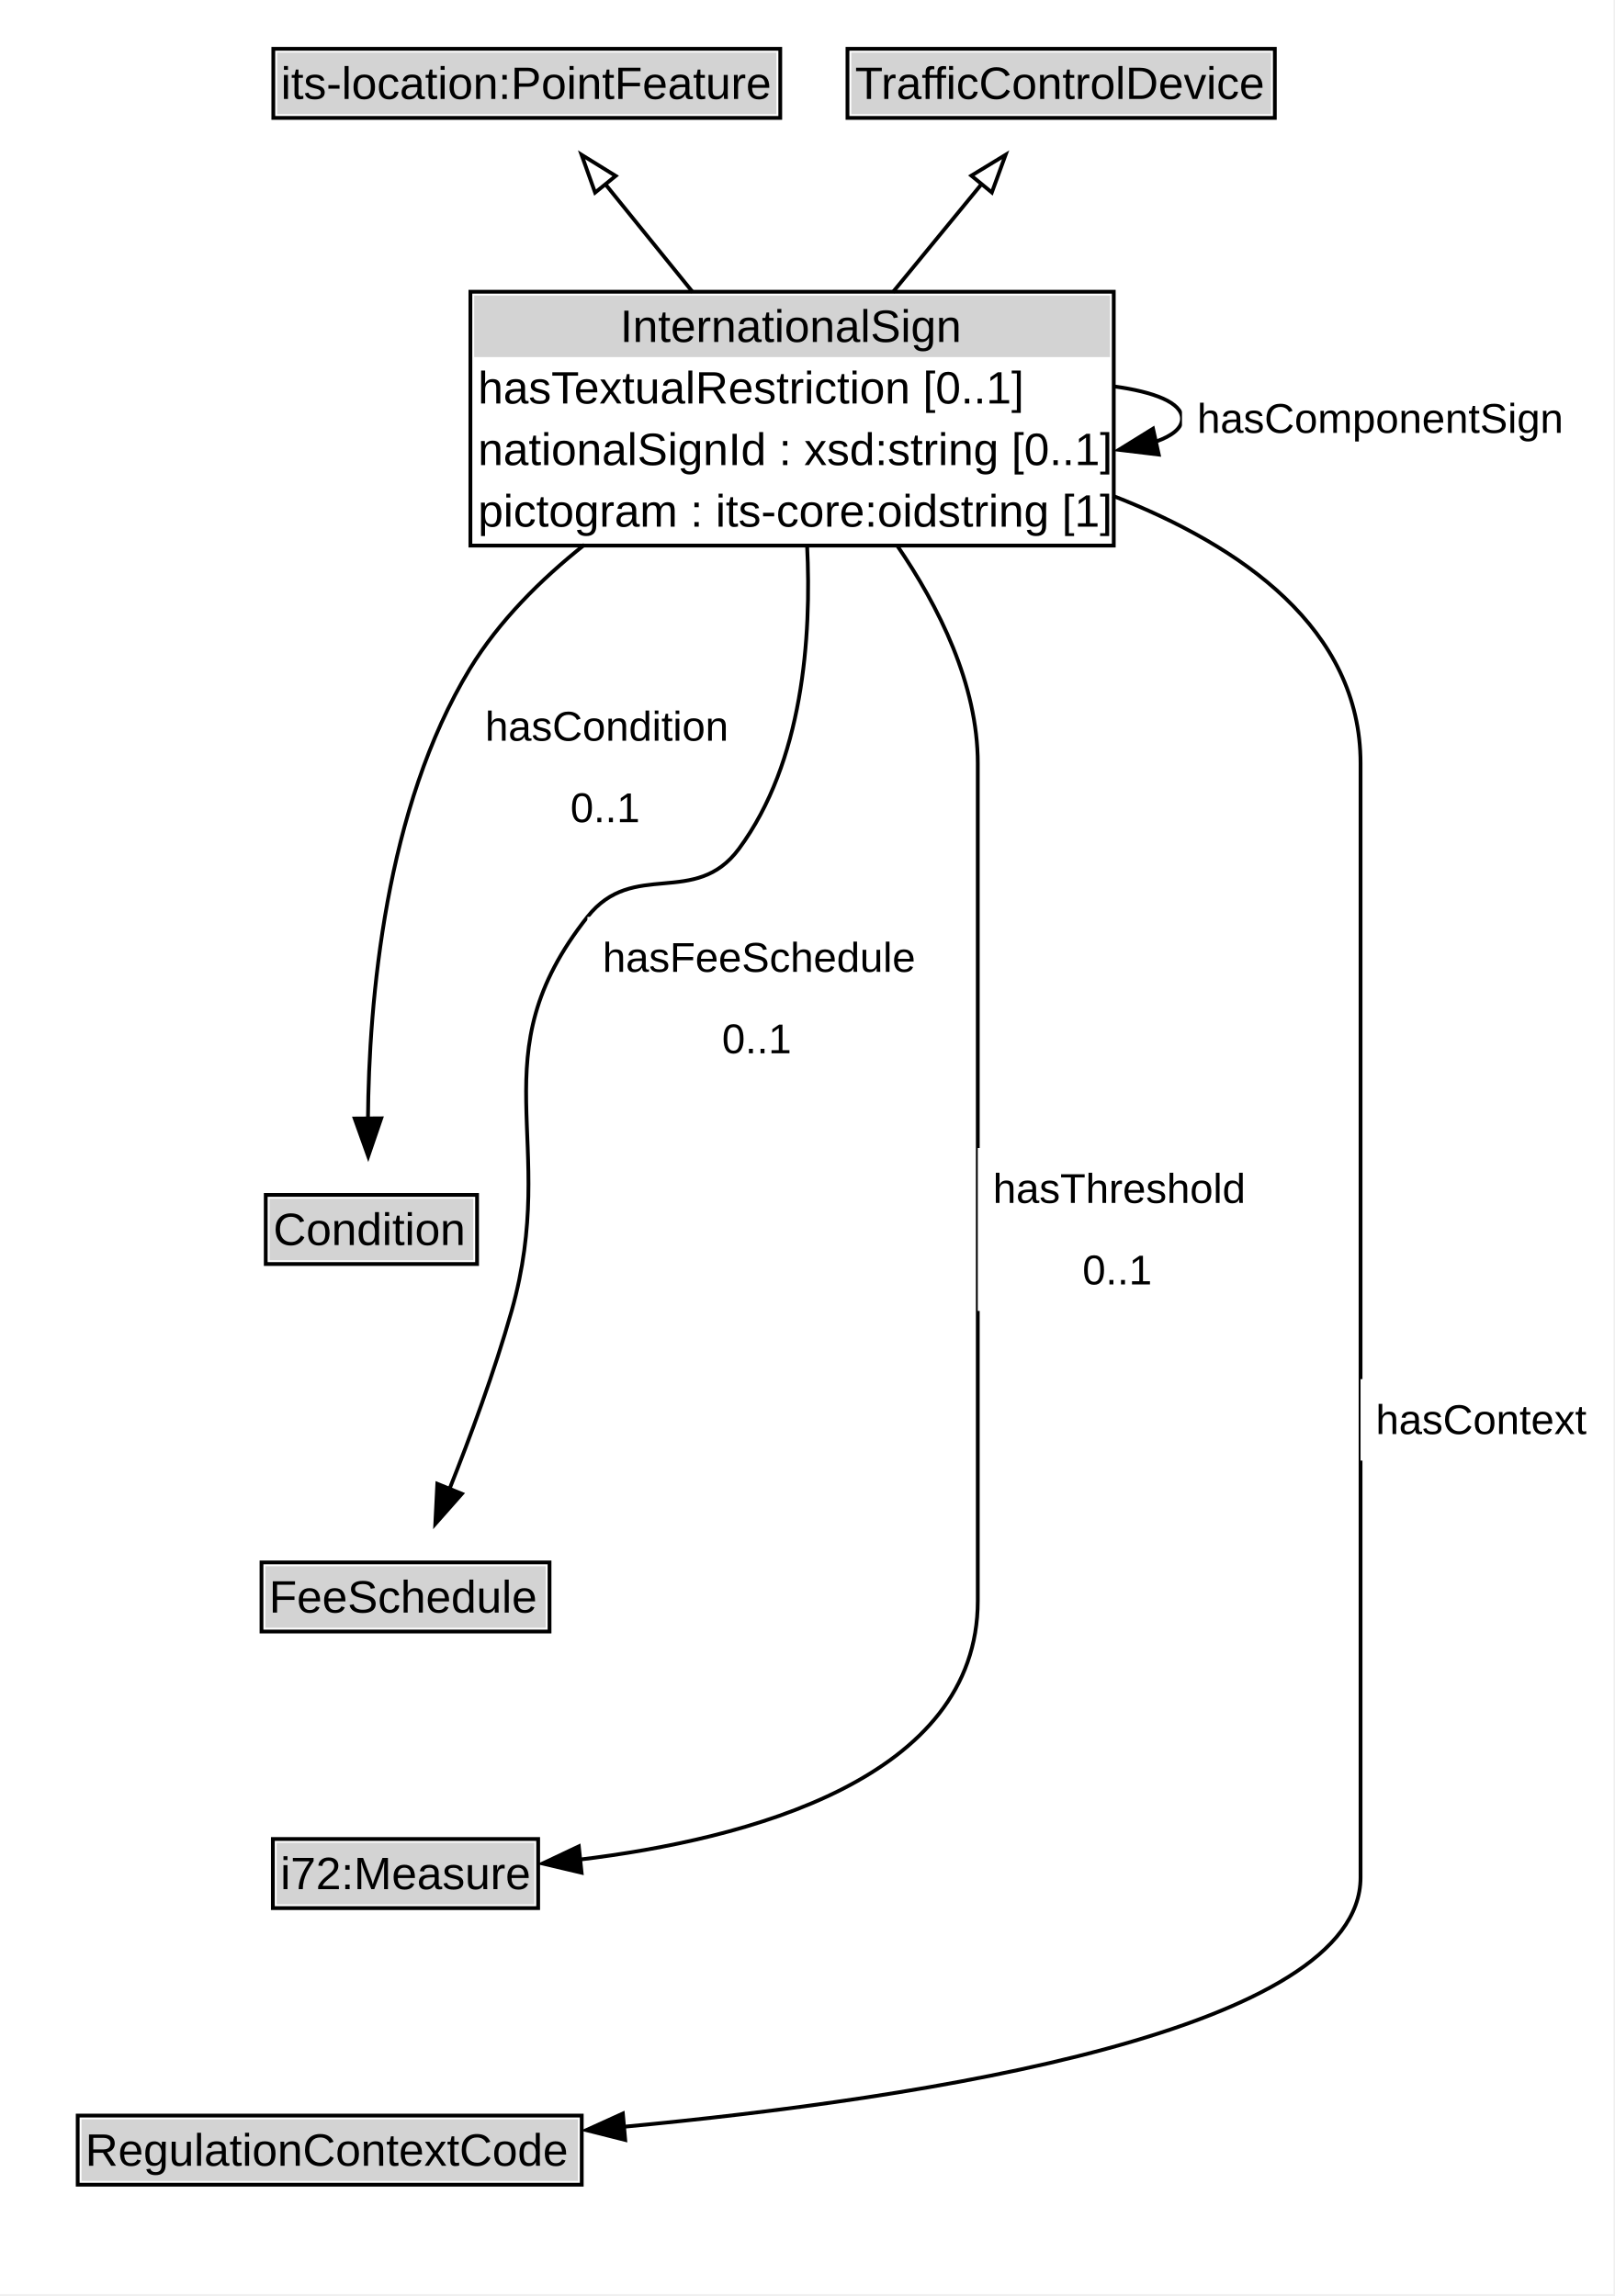
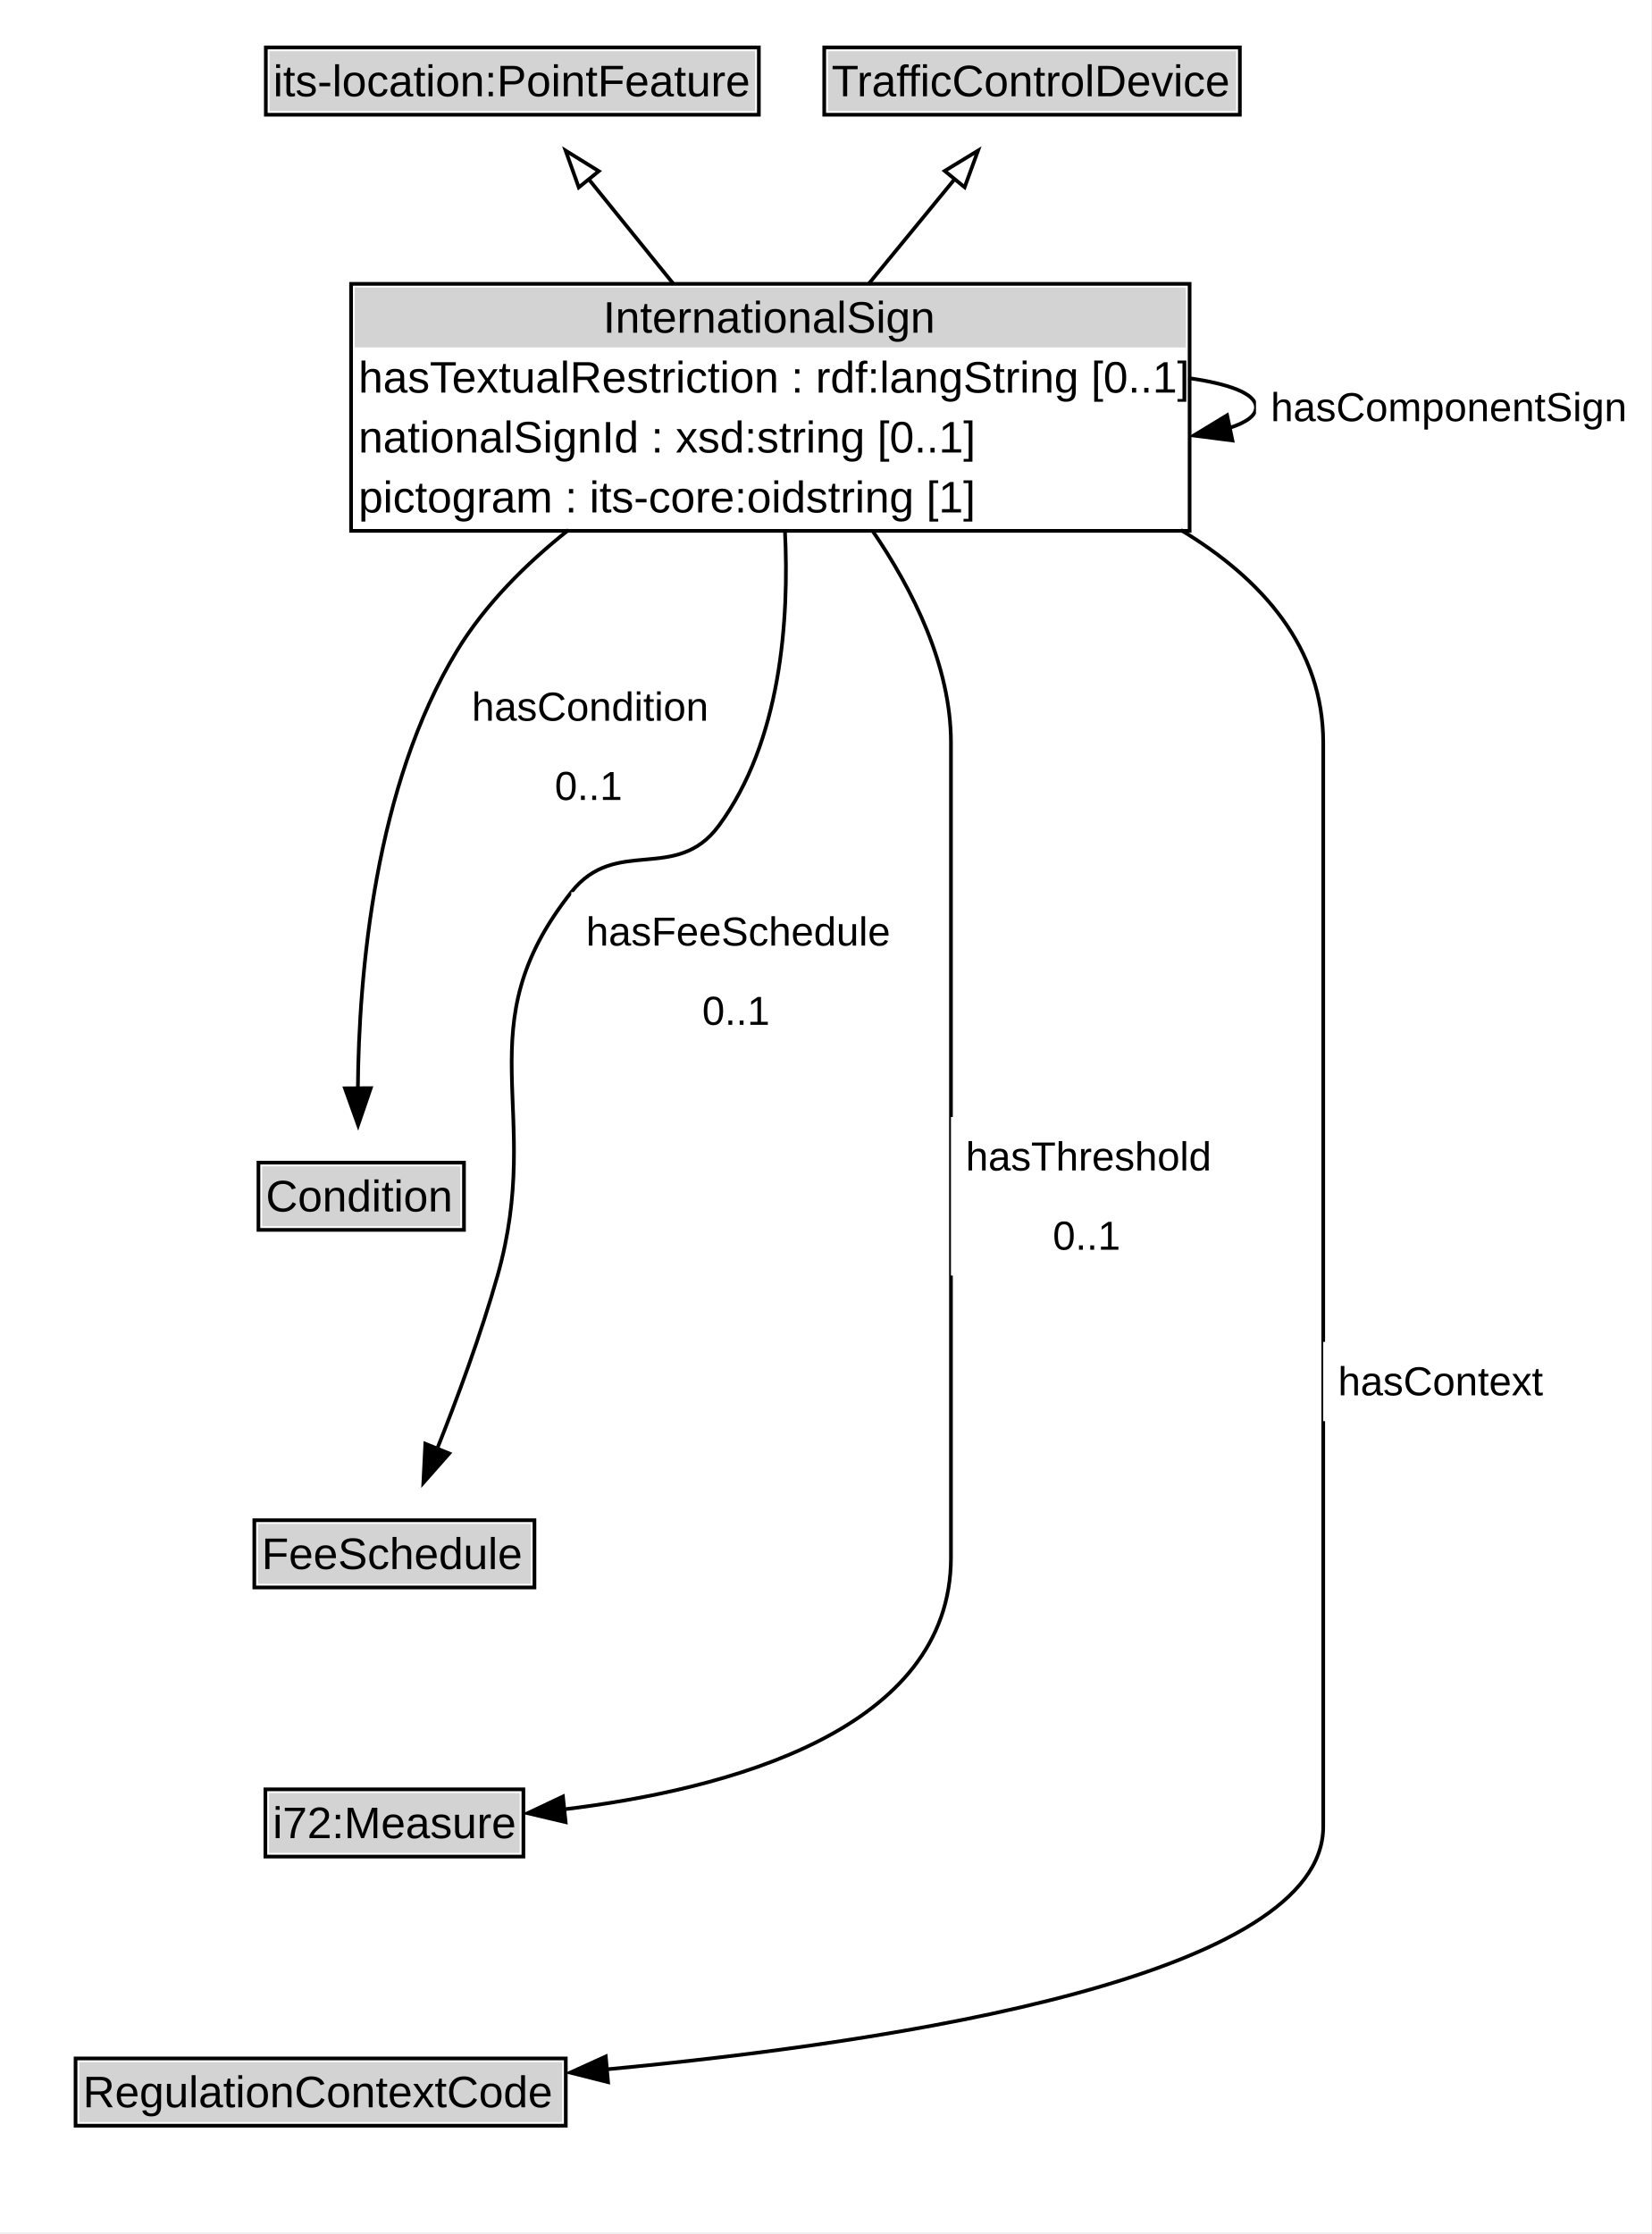
- <svg xmlns="http://www.w3.org/2000/svg" xmlns:xlink="http://www.w3.org/1999/xlink" width="426pt" height="606pt" viewBox="0.00 0.00 426.00 606.00">
+ <svg xmlns="http://www.w3.org/2000/svg" xmlns:xlink="http://www.w3.org/1999/xlink" width="448pt" height="606pt" viewBox="0.00 0.00 448.00 606.00">
  <g id="graph0" class="graph" transform="scale(1 1) rotate(0) translate(4 601.5)">
-     <polygon fill="white" stroke="none" points="-4,4 -4,-601.5 421.75,-601.5 421.75,4 -4,4" />
+     <polygon fill="white" stroke="none" points="-4,4 -4,-601.5 444,-601.5 444,4 -4,4" />
    <g id="clust3" class="cluster">
</g>
    <g id="node1" class="node">
      <g id="a_node1">
        <a xlink:href="https://w3id.org/itsdata/location/v1/PointFeature" xlink:title="&lt;TABLE&gt;">
          <polygon fill="lightgray" stroke="none" points="69.12,-571.38 69.12,-587.62 200.88,-587.62 200.88,-571.38 69.12,-571.38" />
          <text xml:space="preserve" text-anchor="start" x="70.12" y="-575.38" font-family="Arial" font-size="12.00">its-location:PointFeature</text>
          <polygon fill="none" stroke="black" points="68.12,-570.38 68.12,-588.62 201.88,-588.62 201.88,-570.38 68.12,-570.38" />
        </a>
      </g>
    </g>
    <g id="node2" class="node">
      <g id="a_node2">
        <a xlink:href="../TrafficControlDevice" xlink:title="&lt;TABLE&gt;">
          <polygon fill="lightgray" stroke="none" points="220.62,-571.38 220.62,-587.62 331.38,-587.62 331.38,-571.38 220.62,-571.38" />
          <text xml:space="preserve" text-anchor="start" x="221.62" y="-575.38" font-family="Arial" font-size="12.00">TrafficControlDevice</text>
          <polygon fill="none" stroke="black" points="219.62,-570.38 219.62,-588.62 332.38,-588.62 332.38,-570.38 219.62,-570.38" />
        </a>
      </g>
    </g>
    <g id="node3" class="node">
      <g id="a_node3">
        <a xlink:href="../InternationalSign" xlink:title="&lt;TABLE&gt;">
-           <polygon fill="lightgray" stroke="none" points="121.12,-507.25 121.12,-523.5 288.88,-523.5 288.88,-507.25 121.12,-507.25" />
+           <polygon fill="lightgray" stroke="none" points="92.25,-507.25 92.25,-523.5 317.75,-523.5 317.75,-507.25 92.25,-507.25" />
          <text xml:space="preserve" text-anchor="start" x="159.62" y="-511.25" font-family="Arial" font-size="12.00">InternationalSign</text>
-           <text xml:space="preserve" text-anchor="start" x="122.12" y="-495" font-family="Arial" font-size="12.00">hasTextualRestriction [0..1]</text>
-           <text xml:space="preserve" text-anchor="start" x="122.12" y="-478.75" font-family="Arial" font-size="12.00">nationalSignId : xsd:string [0..1]</text>
-           <text xml:space="preserve" text-anchor="start" x="122.12" y="-462.5" font-family="Arial" font-size="12.00">pictogram : its-core:oidstring [1]</text>
-           <polygon fill="none" stroke="black" points="120.12,-457.5 120.12,-524.5 289.88,-524.5 289.88,-457.5 120.12,-457.5" />
+           <text xml:space="preserve" text-anchor="start" x="93.25" y="-495" font-family="Arial" font-size="12.00">hasTextualRestriction : rdf:langString [0..1]</text>
+           <text xml:space="preserve" text-anchor="start" x="93.25" y="-478.75" font-family="Arial" font-size="12.00">nationalSignId : xsd:string [0..1]</text>
+           <text xml:space="preserve" text-anchor="start" x="93.25" y="-462.5" font-family="Arial" font-size="12.00">pictogram : its-core:oidstring [1]</text>
+           <polygon fill="none" stroke="black" points="91.25,-457.5 91.25,-524.5 318.75,-524.5 318.75,-457.5 91.25,-457.5" />
        </a>
      </g>
    </g>
    <g id="edge1" class="edge">
      <path fill="none" stroke="black" d="M178.79,-524.39C171.13,-533.85 162.88,-544.05 155.63,-553.01" />
      <polygon fill="none" stroke="black" points="153.02,-550.67 149.45,-560.65 158.46,-555.07 153.02,-550.67" />
    </g>
    <g id="edge2" class="edge">
      <path fill="none" stroke="black" d="M231.59,-524.39C239.35,-533.85 247.72,-544.05 255.08,-553.01" />
      <polygon fill="none" stroke="black" points="252.3,-555.14 261.35,-560.65 257.71,-550.7 252.3,-555.14" />
    </g>
    <g id="edge12" class="edge">
-       <path fill="none" stroke="black" d="M289.75,-499.54C300.67,-498.06 307.88,-495.21 307.88,-491 307.88,-488.5 305.33,-486.48 300.98,-484.94" />
-       <polygon fill="black" stroke="black" points="301.75,-481.52 291.23,-482.78 300.24,-488.36 301.75,-481.52" />
-       <polygon fill="white" stroke="none" points="307.88,-480.25 307.88,-501.75 411.12,-501.75 411.12,-480.25 307.88,-480.25" />
-       <text xml:space="preserve" text-anchor="start" x="311.88" y="-487.25" font-family="Arial" font-size="11.00">hasComponentSign</text>
+       <path fill="none" stroke="black" d="M318.38,-498.95C329.61,-497.36 336.75,-494.71 336.75,-491 336.75,-488.74 334.1,-486.87 329.48,-485.4" />
+       <polygon fill="black" stroke="black" points="330.37,-482.01 319.86,-483.36 328.92,-488.86 330.37,-482.01" />
+       <polygon fill="white" stroke="none" points="336.75,-480.25 336.75,-501.75 440,-501.75 440,-480.25 336.75,-480.25" />
+       <text xml:space="preserve" text-anchor="start" x="340.75" y="-487.25" font-family="Arial" font-size="11.00">hasComponentSign</text>
    </g>
    <g id="node5" class="node">
      <g id="a_node5">
        <a xlink:href="../Condition" xlink:title="&lt;TABLE&gt;">
          <polygon fill="lightgray" stroke="none" points="67.12,-268.88 67.12,-285.12 120.88,-285.12 120.88,-268.88 67.12,-268.88" />
          <text xml:space="preserve" text-anchor="start" x="68.12" y="-272.88" font-family="Arial" font-size="12.00">Condition</text>
          <polygon fill="none" stroke="black" points="66.12,-267.88 66.12,-286.12 121.88,-286.12 121.88,-267.88 66.12,-267.88" />
        </a>
      </g>
    </g>
    <g id="edge8" class="edge">
      <path fill="none" stroke="black" d="M150.23,-457.73C138.64,-448.53 127.63,-437.54 120,-425 97.65,-388.25 93.35,-337.37 93.09,-306.12" />
      <polygon fill="black" stroke="black" points="96.59,-306.33 93.16,-296.31 89.59,-306.28 96.59,-306.33" />
      <polygon fill="white" stroke="none" points="120,-377.5 120,-420.5 191,-420.5 191,-377.5 120,-377.5" />
      <text xml:space="preserve" text-anchor="start" x="124" y="-406" font-family="Arial" font-size="11.00">hasCondition</text>
      <text xml:space="preserve" text-anchor="start" x="146.5" y="-384.5" font-family="Arial" font-size="11.00">0..1</text>
    </g>
    <g id="node6" class="node">
      <g id="a_node6">
        <a xlink:href="../FeeSchedule" xlink:title="&lt;TABLE&gt;">
          <polygon fill="lightgray" stroke="none" points="66,-171.88 66,-188.12 140,-188.12 140,-171.88 66,-171.88" />
          <text xml:space="preserve" text-anchor="start" x="67" y="-175.88" font-family="Arial" font-size="12.00">FeeSchedule</text>
          <polygon fill="none" stroke="black" points="65,-170.88 65,-189.12 141,-189.12 141,-170.88 65,-170.88" />
        </a>
      </g>
    </g>
    <g id="edge10" class="edge">
      <path fill="none" stroke="black" d="M208.96,-457.59C210.17,-433.28 207.89,-400.38 191,-377.5 179.42,-361.82 163.09,-374.79 151,-359.5 121.81,-322.58 143.77,-300.8 131,-255.5 126.5,-239.55 120.07,-222.19 114.51,-208.25" />
      <polygon fill="black" stroke="black" points="117.87,-207.23 110.86,-199.29 111.39,-209.87 117.87,-207.23" />
      <polygon fill="white" stroke="none" points="151,-316.5 151,-359.5 240,-359.5 240,-316.5 151,-316.5" />
      <text xml:space="preserve" text-anchor="start" x="155" y="-345" font-family="Arial" font-size="11.00">hasFeeSchedule</text>
      <text xml:space="preserve" text-anchor="start" x="186.5" y="-323.5" font-family="Arial" font-size="11.00">0..1</text>
    </g>
    <g id="node7" class="node">
      <g id="a_node7">
        <a xlink:href="https://w3id.org/citydata/21972/v1/Measure" xlink:title="&lt;TABLE&gt;">
          <polygon fill="lightgray" stroke="none" points="69,-98.88 69,-115.12 137,-115.12 137,-98.88 69,-98.88" />
          <text xml:space="preserve" text-anchor="start" x="70" y="-102.88" font-family="Arial" font-size="12.00">i72:Measure</text>
          <polygon fill="none" stroke="black" points="68,-97.88 68,-116.12 138,-116.12 138,-97.88 68,-97.88" />
        </a>
      </g>
    </g>
    <g id="edge11" class="edge">
      <path fill="none" stroke="black" d="M232.65,-457.62C243.76,-441.4 254,-420.82 254,-400 254,-400 254,-400 254,-179 254,-131.96 193.26,-116.03 148.82,-110.67" />
      <polygon fill="black" stroke="black" points="149.46,-107.22 139.15,-109.65 148.73,-114.18 149.46,-107.22" />
      <polygon fill="white" stroke="none" points="254,-255.5 254,-298.5 327.25,-298.5 327.25,-255.5 254,-255.5" />
      <text xml:space="preserve" text-anchor="start" x="258" y="-284" font-family="Arial" font-size="11.00">hasThreshold</text>
      <text xml:space="preserve" text-anchor="start" x="281.62" y="-262.5" font-family="Arial" font-size="11.00">0..1</text>
    </g>
    <g id="node8" class="node">
      <g id="a_node8">
        <a xlink:href="../RegulationContextCode" xlink:title="&lt;TABLE&gt;">
          <polygon fill="lightgray" stroke="none" points="17.5,-25.88 17.5,-42.12 148.5,-42.12 148.5,-25.88 17.5,-25.88" />
          <text xml:space="preserve" text-anchor="start" x="18.5" y="-29.88" font-family="Arial" font-size="12.00">RegulationContextCode</text>
          <polygon fill="none" stroke="black" points="16.5,-24.88 16.5,-43.12 149.5,-43.12 149.5,-24.88 16.5,-24.88" />
        </a>
      </g>
    </g>
    <g id="edge9" class="edge">
-       <path fill="none" stroke="black" d="M289.64,-470.64C323.67,-457.38 355,-435.53 355,-400 355,-400 355,-400 355,-106 355,-65.51 240.71,-47.68 160.3,-40.14" />
+       <path fill="none" stroke="black" d="M316.37,-457.73C338.46,-444.41 355,-425.81 355,-400 355,-400 355,-400 355,-106 355,-65.51 240.71,-47.68 160.3,-40.14" />
      <polygon fill="black" stroke="black" points="160.97,-36.69 150.7,-39.28 160.35,-43.66 160.97,-36.69" />
      <polygon fill="white" stroke="none" points="355,-216 355,-237.5 417.75,-237.5 417.75,-216 355,-216" />
      <text xml:space="preserve" text-anchor="start" x="359" y="-223" font-family="Arial" font-size="11.00">hasContext</text>
    </g>
  </g>
</svg>
